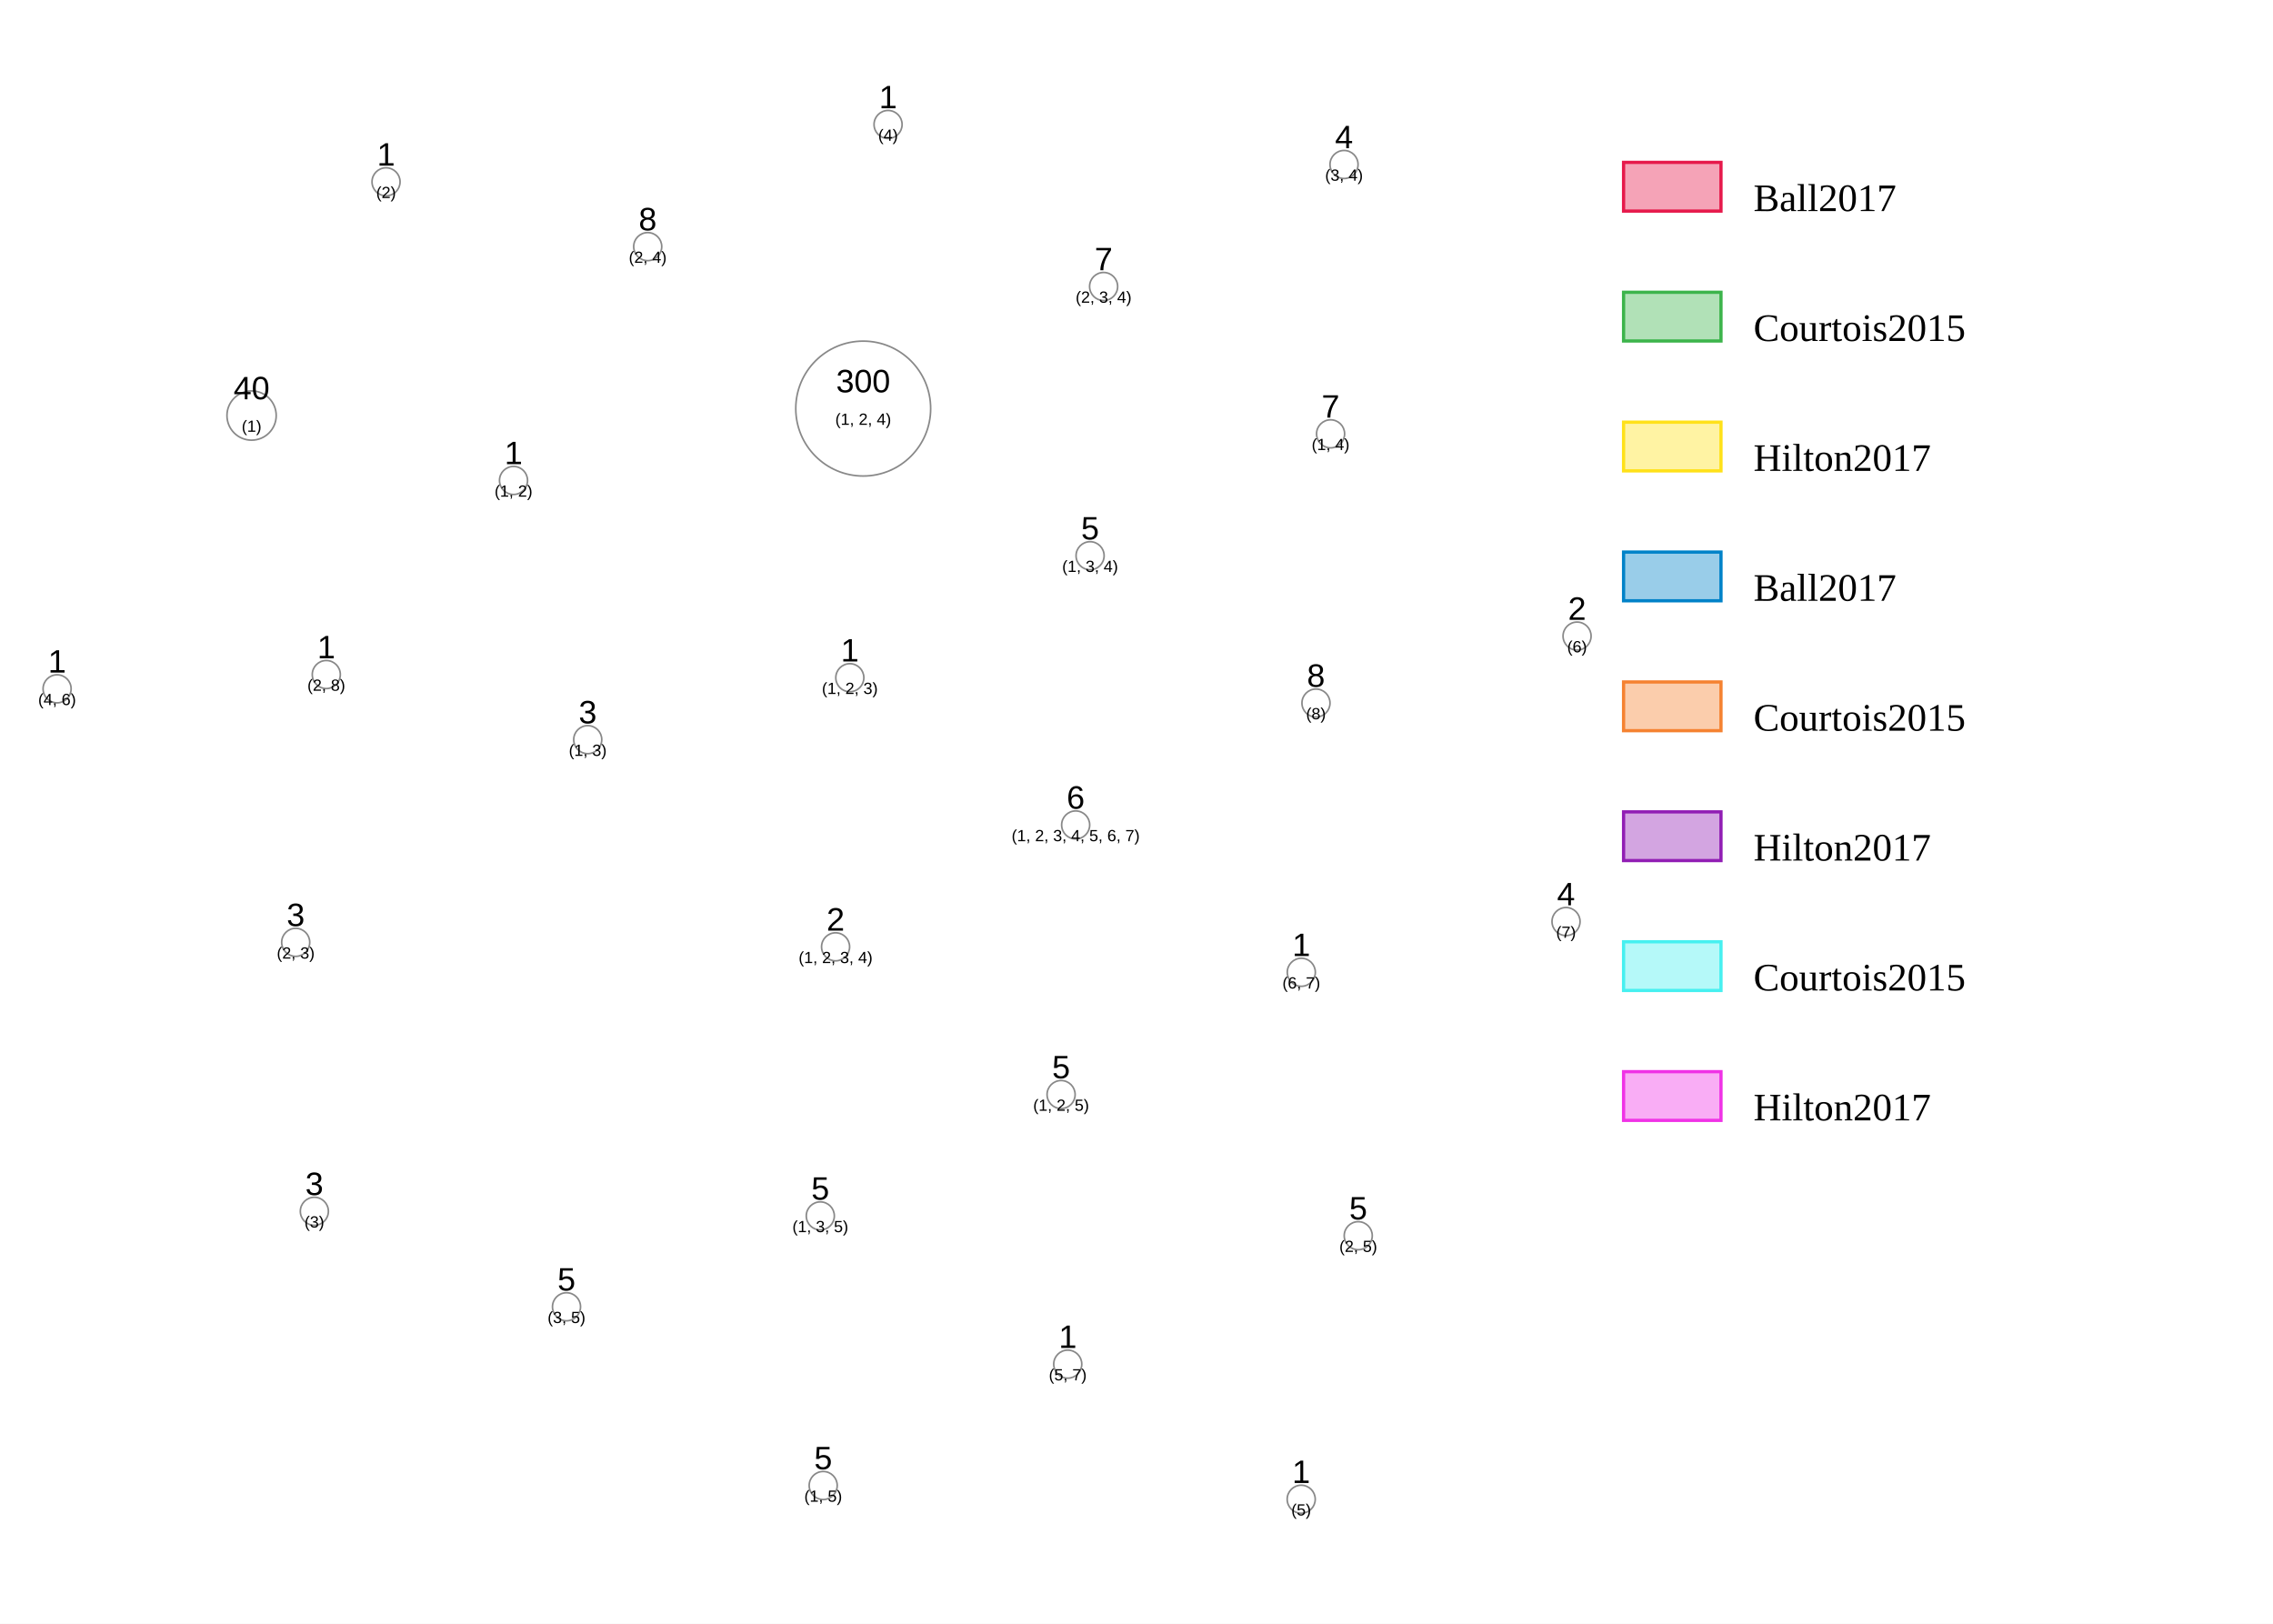
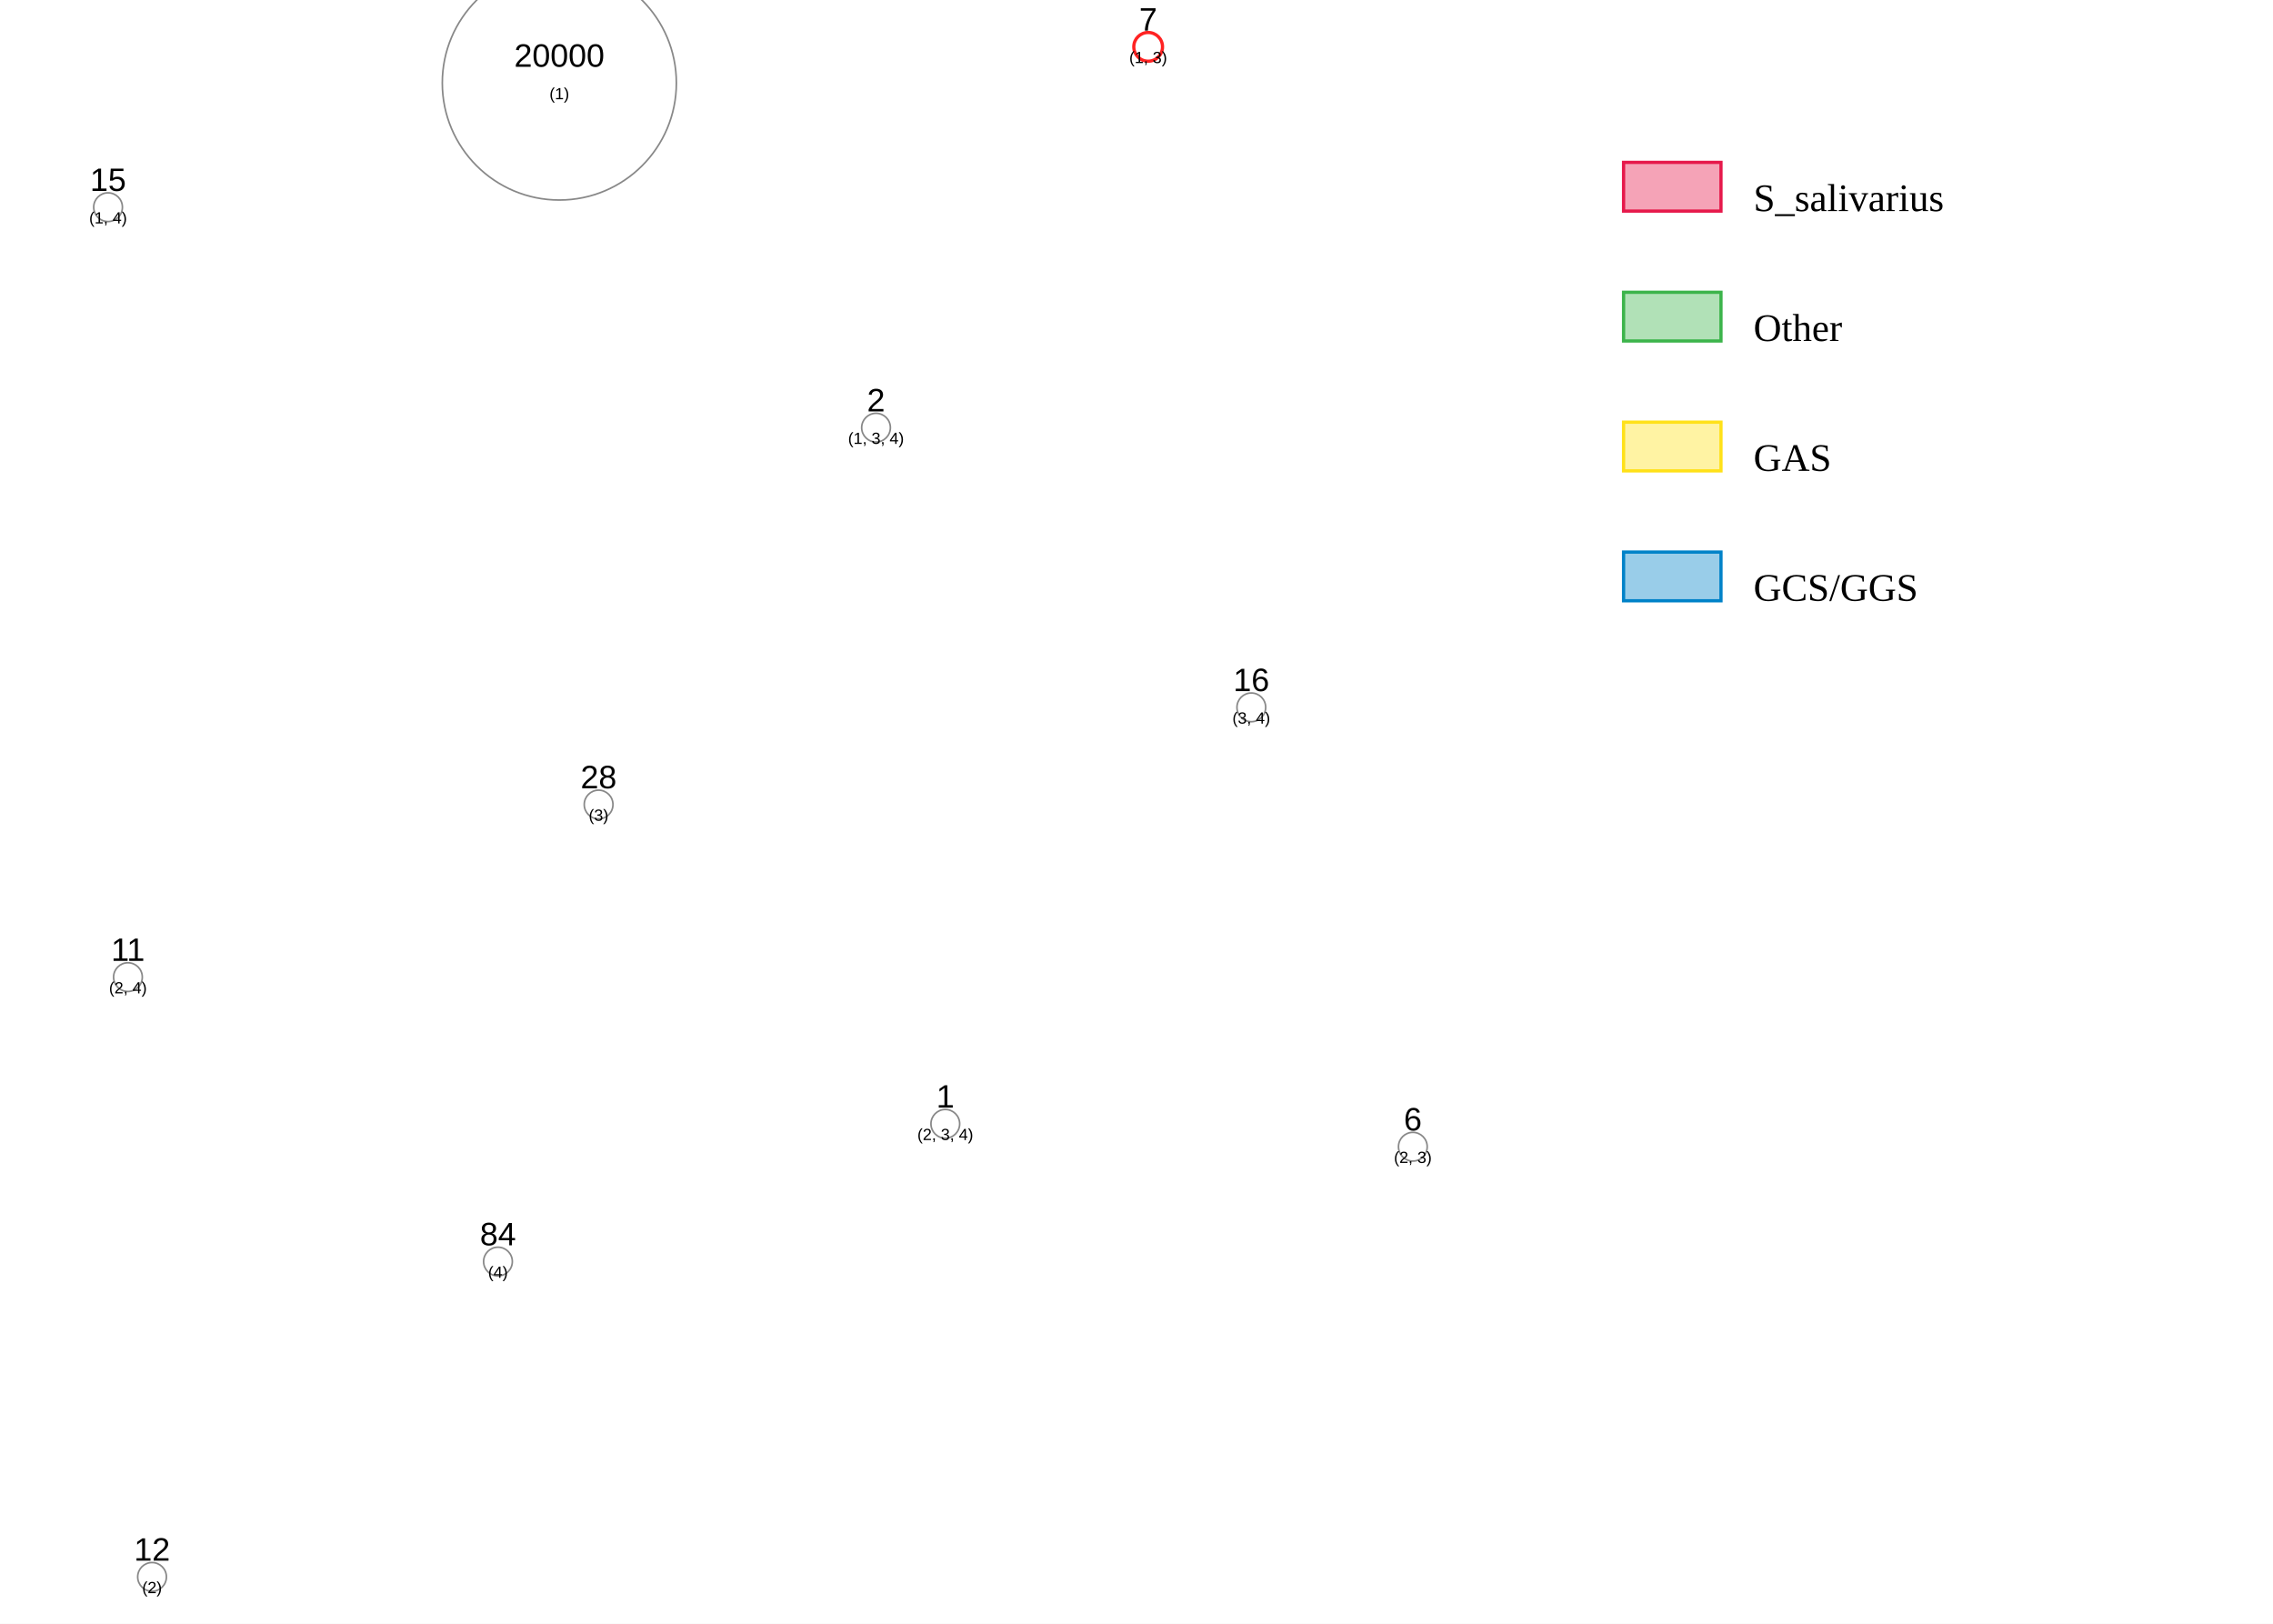
<svg xmlns="http://www.w3.org/2000/svg" width="700" height="500">
  <defs>
    <style type="text/css">
  .borderLine {
	   stroke: none;
	   fill-opacity: 0.4;
  }
  .outLine {
	   stroke-width: 1;
	   fill: none;
  }
  .circle {
	   stroke: #888888;
	   stroke-width: 0.5;
	   fill: none;
    pointer-events: all;
  }
  .spcircle {
	   stroke: #FF2222;
	   stroke-width: 1;
	   fill: none;
    pointer-events: all;
  }
  .tLabel {
	   font-family: Arial;
    pointer-events: none;
	   font-size: 14px;
	   text-anchor: middle;
	   alignment-baseline: central;
  }
  .nLabel {
	   font-family: Arial;
    pointer-events: none;
	   font-size: 10px;
	   text-anchor: middle;
	   alignment-baseline: central;
  }
  .belong {
	   font-family: Arial;
    pointer-events: none;
	   font-size: 5px;
	   text-anchor: middle;
	   alignment-baseline: central;
  }
  .p0{
    stroke: none;
    fill: #e6194b;
  }
  .q0{
    fill: none;
    stroke: #e6194b;
  }
  .p1{
    stroke: none;
    fill: #3cb44b;
  }
  .q1{
    fill: none;
    stroke: #3cb44b;
  }
  .p2{
    stroke: none;
    fill: #ffe119;
  }
  .q2{
    fill: none;
    stroke: #ffe119;
  }
  .p3{
    stroke: none;
    fill: #0082c8;
  }
  .q3{
    fill: none;
    stroke: #0082c8;
  }
-   .p4{
-     stroke: none;
-     fill: #f58231;
-   }
-   .q4{
-     fill: none;
-     stroke: #f58231;
-   }
-   .p5{
-     stroke: none;
-     fill: #911eb4;
-   }
-   .q5{
-     fill: none;
-     stroke: #911eb4;
-   }
-   .p6{
-     stroke: none;
-     fill: #46f0f0;
-   }
-   .q6{
-     fill: none;
-     stroke: #46f0f0;
-   }
-   .p7{
-     stroke: none;
-     fill: #f032e6;
-   }
-   .q7{
-     fill: none;
-     stroke: #f032e6;
-   }

</style>
  </defs>
  <rect width="700" height="500" style="fill:#fff;stroke-width:0" />
-   <circle class="circle" cx="77.48" cy="127.959" r="7.584" />
-   <text class="tLabel" x="77.48" y="107.96" />
-   <text class="nLabel" x="77.48" y="122.96">40</text>
-   <text class="belong" x="77.48" y="132.96">(1)</text>
-   <circle class="circle" cx="158.145" cy="147.945" r="4.32" />
-   <text class="tLabel" x="158.15" y="127.94" />
-   <text class="nLabel" x="158.15" y="142.94">1</text>
-   <text class="belong" x="158.15" y="152.94">(1, 2)</text>
-   <circle class="circle" cx="261.716" cy="208.689" r="4.32" />
-   <text class="tLabel" x="261.72" y="188.69" />
-   <text class="nLabel" x="261.72" y="203.69">1</text>
-   <text class="belong" x="261.72" y="213.69">(1, 2, 3)</text>
-   <circle class="circle" cx="257.328" cy="291.557" r="4.32" />
-   <text class="tLabel" x="257.33" y="271.56" />
-   <text class="nLabel" x="257.33" y="286.56">2</text>
-   <text class="belong" x="257.33" y="296.56">(1, 2, 3, 4)</text>
-   <circle class="circle" cx="331.266" cy="254.03" r="4.32" />
-   <text class="tLabel" x="331.27" y="234.03" />
-   <text class="nLabel" x="331.27" y="249.03">6</text>
-   <text class="belong" x="331.27" y="259.03">(1, 2, 3, 4, 5, 6, 7)</text>
-   <circle class="circle" cx="118.886" cy="55.986" r="4.32" />
-   <text class="tLabel" x="118.89" y="35.99" />
-   <text class="nLabel" x="118.89" y="50.99">1</text>
-   <text class="belong" x="118.89" y="60.99">(2)</text>
-   <circle class="circle" cx="91.065" cy="290.177" r="4.32" />
-   <text class="tLabel" x="91.07" y="270.18" />
-   <text class="nLabel" x="91.07" y="285.18">3</text>
-   <text class="belong" x="91.07" y="295.18">(2, 3)</text>
-   <circle class="circle" cx="339.872" cy="88.221" r="4.32" />
-   <text class="tLabel" x="339.87" y="68.22" />
-   <text class="nLabel" x="339.87" y="83.22">7</text>
-   <text class="belong" x="339.87" y="93.22">(2, 3, 4)</text>
-   <circle class="circle" cx="199.472" cy="75.939" r="4.32" />
-   <text class="tLabel" x="199.47" y="55.94" />
-   <text class="nLabel" x="199.47" y="70.94">8</text>
-   <text class="belong" x="199.47" y="80.94">(2, 4)</text>
-   <circle class="circle" cx="418.288" cy="380.513" r="4.32" />
-   <text class="tLabel" x="418.29" y="360.51" />
-   <text class="nLabel" x="418.29" y="375.51">5</text>
-   <text class="belong" x="418.29" y="385.51">(2, 5)</text>
-   <circle class="circle" cx="100.487" cy="207.711" r="4.32" />
-   <text class="tLabel" x="100.49" y="187.71" />
-   <text class="nLabel" x="100.49" y="202.71">1</text>
-   <text class="belong" x="100.49" y="212.71">(2, 8)</text>
-   <circle class="circle" cx="96.811" cy="372.997" r="4.32" />
-   <text class="tLabel" x="96.81" y="353.00" />
-   <text class="nLabel" x="96.81" y="368.00">3</text>
-   <text class="belong" x="96.81" y="378.00">(3)</text>
-   <circle class="circle" cx="181.001" cy="227.763" r="4.32" />
-   <text class="tLabel" x="181.00" y="207.76" />
-   <text class="nLabel" x="181.00" y="222.76">3</text>
-   <text class="belong" x="181.00" y="232.76">(1, 3)</text>
-   <circle class="circle" cx="335.707" cy="171.125" r="4.32" />
-   <text class="tLabel" x="335.71" y="151.12" />
-   <text class="nLabel" x="335.71" y="166.12">5</text>
-   <text class="belong" x="335.71" y="176.12">(1, 3, 4)</text>
-   <circle class="circle" cx="413.911" cy="50.654" r="4.32" />
-   <text class="tLabel" x="413.91" y="30.65" />
-   <text class="nLabel" x="413.91" y="45.65">4</text>
-   <text class="belong" x="413.91" y="55.65">(3, 4)</text>
-   <circle class="circle" cx="174.464" cy="402.397" r="4.32" />
-   <text class="tLabel" x="174.46" y="382.40" />
-   <text class="nLabel" x="174.46" y="397.40">5</text>
-   <text class="belong" x="174.46" y="407.40">(3, 5)</text>
-   <circle class="circle" cx="252.626" cy="374.415" r="4.32" />
-   <text class="tLabel" x="252.63" y="354.42" />
-   <text class="nLabel" x="252.63" y="369.42">5</text>
-   <text class="belong" x="252.63" y="379.42">(1, 3, 5)</text>
-   <circle class="circle" cx="273.493" cy="38.335" r="4.32" />
-   <text class="tLabel" x="273.49" y="18.34" />
-   <text class="nLabel" x="273.49" y="33.34">1</text>
-   <text class="belong" x="273.49" y="43.34">(4)</text>
-   <circle class="circle" cx="409.772" cy="133.592" r="4.32" />
-   <text class="tLabel" x="409.77" y="113.59" />
-   <text class="nLabel" x="409.77" y="128.59">7</text>
-   <text class="belong" x="409.77" y="138.59">(1, 4)</text>
-   <circle class="circle" cx="265.839" cy="125.811" r="20.77" />
-   <text class="tLabel" x="265.84" y="105.81" />
-   <text class="nLabel" x="265.84" y="120.81">300</text>
-   <text class="belong" x="265.84" y="130.81">(1, 2, 4)</text>
-   <circle class="circle" cx="17.584" cy="212.109" r="4.32" />
-   <text class="tLabel" x="17.58" y="192.11" />
-   <text class="nLabel" x="17.58" y="207.11">1</text>
-   <text class="belong" x="17.58" y="217.11">(4, 6)</text>
-   <circle class="circle" cx="400.724" cy="461.665" r="4.32" />
-   <text class="tLabel" x="400.72" y="441.66" />
-   <text class="nLabel" x="400.72" y="456.66">1</text>
-   <text class="belong" x="400.72" y="466.66">(5)</text>
-   <circle class="circle" cx="253.514" cy="457.434" r="4.32" />
-   <text class="tLabel" x="253.51" y="437.43" />
-   <text class="nLabel" x="253.51" y="452.43">5</text>
-   <text class="belong" x="253.51" y="462.43">(1, 5)</text>
-   <circle class="circle" cx="326.778" cy="337.048" r="4.32" />
-   <text class="tLabel" x="326.78" y="317.05" />
-   <text class="nLabel" x="326.78" y="332.05">5</text>
-   <text class="belong" x="326.78" y="342.05">(1, 2, 5)</text>
-   <circle class="circle" cx="328.828" cy="420.064" r="4.32" />
-   <text class="tLabel" x="328.83" y="400.06" />
-   <text class="nLabel" x="328.83" y="415.06">1</text>
-   <text class="belong" x="328.83" y="425.06">(5, 7)</text>
-   <circle class="circle" cx="485.68" cy="195.871" r="4.32" />
-   <text class="tLabel" x="485.68" y="175.87" />
-   <text class="nLabel" x="485.68" y="190.87">2</text>
-   <text class="belong" x="485.68" y="200.87">(6)</text>
-   <circle class="circle" cx="400.756" cy="299.392" r="4.32" />
-   <text class="tLabel" x="400.76" y="279.39" />
-   <text class="nLabel" x="400.76" y="294.39">1</text>
-   <text class="belong" x="400.76" y="304.39">(6, 7)</text>
-   <circle class="circle" cx="482.28" cy="283.769" r="4.32" />
-   <text class="tLabel" x="482.28" y="263.77" />
-   <text class="nLabel" x="482.28" y="278.77">4</text>
-   <text class="belong" x="482.28" y="288.77">(7)</text>
-   <circle class="circle" cx="405.272" cy="216.493" r="4.32" />
-   <text class="tLabel" x="405.27" y="196.49" />
-   <text class="nLabel" x="405.27" y="211.49">8</text>
-   <text class="belong" x="405.27" y="221.49">(8)</text>
+   <circle class="circle" cx="172.256" cy="25.556" r="36.042" />
+   <text class="tLabel" x="172.26" y="5.56" />
+   <text class="nLabel" x="172.26" y="20.56">20000</text>
+   <text class="belong" x="172.26" y="30.56">(1)</text>
+   <circle class="circle" cx="46.827" cy="485.577" r="4.423" />
+   <text class="tLabel" x="46.83" y="465.58" />
+   <text class="nLabel" x="46.83" y="480.58">12</text>
+   <text class="belong" x="46.83" y="490.58">(2)</text>
+   <circle class="circle" cx="435.104" cy="353.112" r="4.423" />
+   <text class="tLabel" x="435.10" y="333.11" />
+   <text class="nLabel" x="435.10" y="348.11">6</text>
+   <text class="belong" x="435.10" y="358.11">(2, 3)</text>
+   <circle class="circle" cx="291.122" cy="346.063" r="4.423" />
+   <text class="tLabel" x="291.12" y="326.06" />
+   <text class="nLabel" x="291.12" y="341.06">1</text>
+   <text class="belong" x="291.12" y="351.06">(2, 3, 4)</text>
+   <circle class="circle" cx="39.401" cy="300.886" r="4.423" />
+   <text class="tLabel" x="39.40" y="280.89" />
+   <text class="nLabel" x="39.40" y="295.89">11</text>
+   <text class="belong" x="39.40" y="305.89">(2, 4)</text>
+   <circle class="circle" cx="184.348" cy="247.741" r="4.423" />
+   <text class="tLabel" x="184.35" y="227.74" />
+   <text class="nLabel" x="184.35" y="242.74">28</text>
+   <text class="belong" x="184.35" y="252.74">(3)</text>
+   <circle class="spcircle" cx="353.591" cy="14.423" r="4.423" />
+   <text class="tLabel" x="353.59" y="-5.58" />
+   <text class="nLabel" x="353.59" y="9.42">7</text>
+   <text class="belong" x="353.59" y="19.42">(1, 3)</text>
+   <circle class="circle" cx="269.785" cy="131.687" r="4.423" />
+   <text class="tLabel" x="269.78" y="111.69" />
+   <text class="nLabel" x="269.78" y="126.69">2</text>
+   <text class="belong" x="269.78" y="136.69">(1, 3, 4)</text>
+   <circle class="circle" cx="385.361" cy="217.816" r="4.423" />
+   <text class="tLabel" x="385.36" y="197.82" />
+   <text class="nLabel" x="385.36" y="212.82">16</text>
+   <text class="belong" x="385.36" y="222.82">(3, 4)</text>
+   <circle class="circle" cx="153.356" cy="388.471" r="4.423" />
+   <text class="tLabel" x="153.36" y="368.47" />
+   <text class="nLabel" x="153.36" y="383.47">84</text>
+   <text class="belong" x="153.36" y="393.47">(4)</text>
+   <circle class="circle" cx="33.278" cy="63.801" r="4.423" />
+   <text class="tLabel" x="33.28" y="43.80" />
+   <text class="nLabel" x="33.28" y="58.80">15</text>
+   <text class="belong" x="33.28" y="68.80">(1, 4)</text>
  <rect class="p0 borderLine" x="500.00" y="50.00" width="30.00" height="15.00" />
  <rect class="q0" x="500.00" y="50.00" width="30.00" height="15.00" />
-   <text class="legend" x="540.00" y="65.00">Ball2017</text>
+   <text class="legend" x="540.00" y="65.00">S_salivarius</text>
  <rect class="p1 borderLine" x="500.00" y="90.00" width="30.00" height="15.00" />
  <rect class="q1" x="500.00" y="90.00" width="30.00" height="15.00" />
-   <text class="legend" x="540.00" y="105.00">Courtois2015</text>
+   <text class="legend" x="540.00" y="105.00">Other</text>
  <rect class="p2 borderLine" x="500.00" y="130.00" width="30.00" height="15.00" />
  <rect class="q2" x="500.00" y="130.00" width="30.00" height="15.00" />
-   <text class="legend" x="540.00" y="145.00">Hilton2017</text>
+   <text class="legend" x="540.00" y="145.00">GAS</text>
  <rect class="p3 borderLine" x="500.00" y="170.00" width="30.00" height="15.00" />
  <rect class="q3" x="500.00" y="170.00" width="30.00" height="15.00" />
-   <text class="legend" x="540.00" y="185.00">Ball2017</text>
-   <rect class="p4 borderLine" x="500.00" y="210.00" width="30.00" height="15.00" />
-   <rect class="q4" x="500.00" y="210.00" width="30.00" height="15.00" />
-   <text class="legend" x="540.00" y="225.00">Courtois2015</text>
-   <rect class="p5 borderLine" x="500.00" y="250.00" width="30.00" height="15.00" />
-   <rect class="q5" x="500.00" y="250.00" width="30.00" height="15.00" />
-   <text class="legend" x="540.00" y="265.00">Hilton2017</text>
-   <rect class="p6 borderLine" x="500.00" y="290.00" width="30.00" height="15.00" />
-   <rect class="q6" x="500.00" y="290.00" width="30.00" height="15.00" />
-   <text class="legend" x="540.00" y="305.00">Courtois2015</text>
-   <rect class="p7 borderLine" x="500.00" y="330.00" width="30.00" height="15.00" />
-   <rect class="q7" x="500.00" y="330.00" width="30.00" height="15.00" />
-   <text class="legend" x="540.00" y="345.00">Hilton2017</text>
+   <text class="legend" x="540.00" y="185.00">GCS/GGS</text>
</svg>
